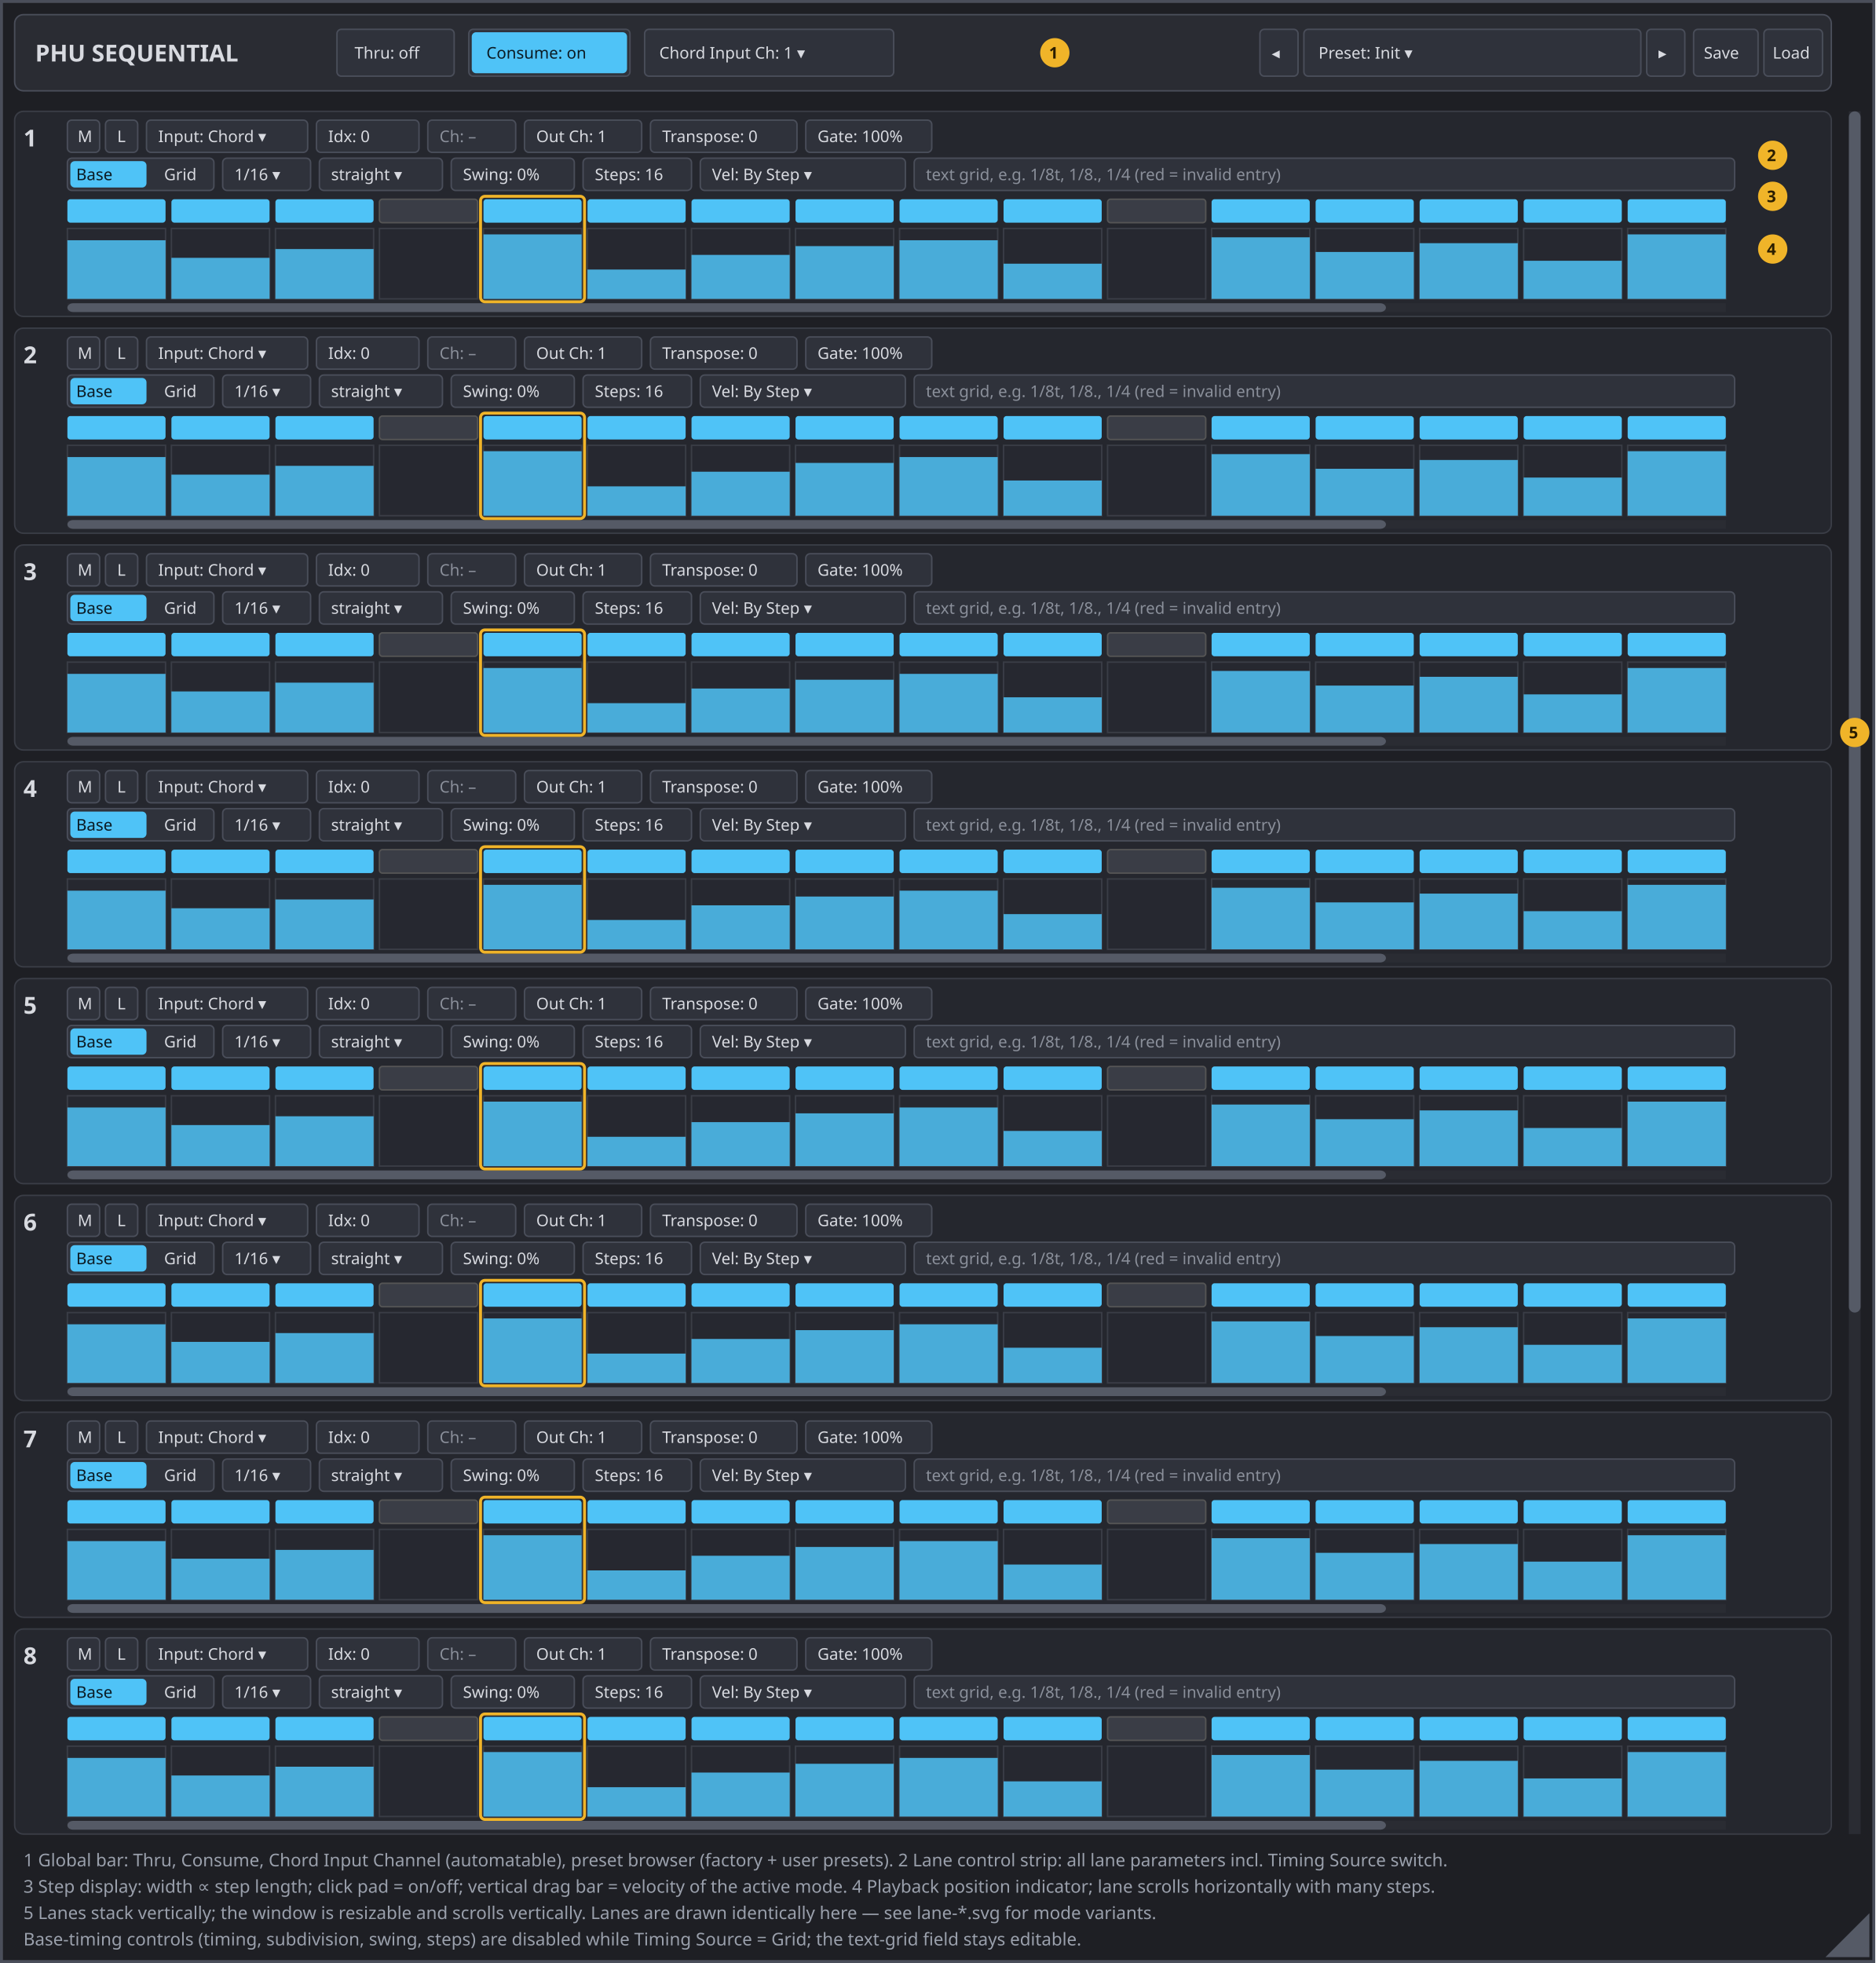
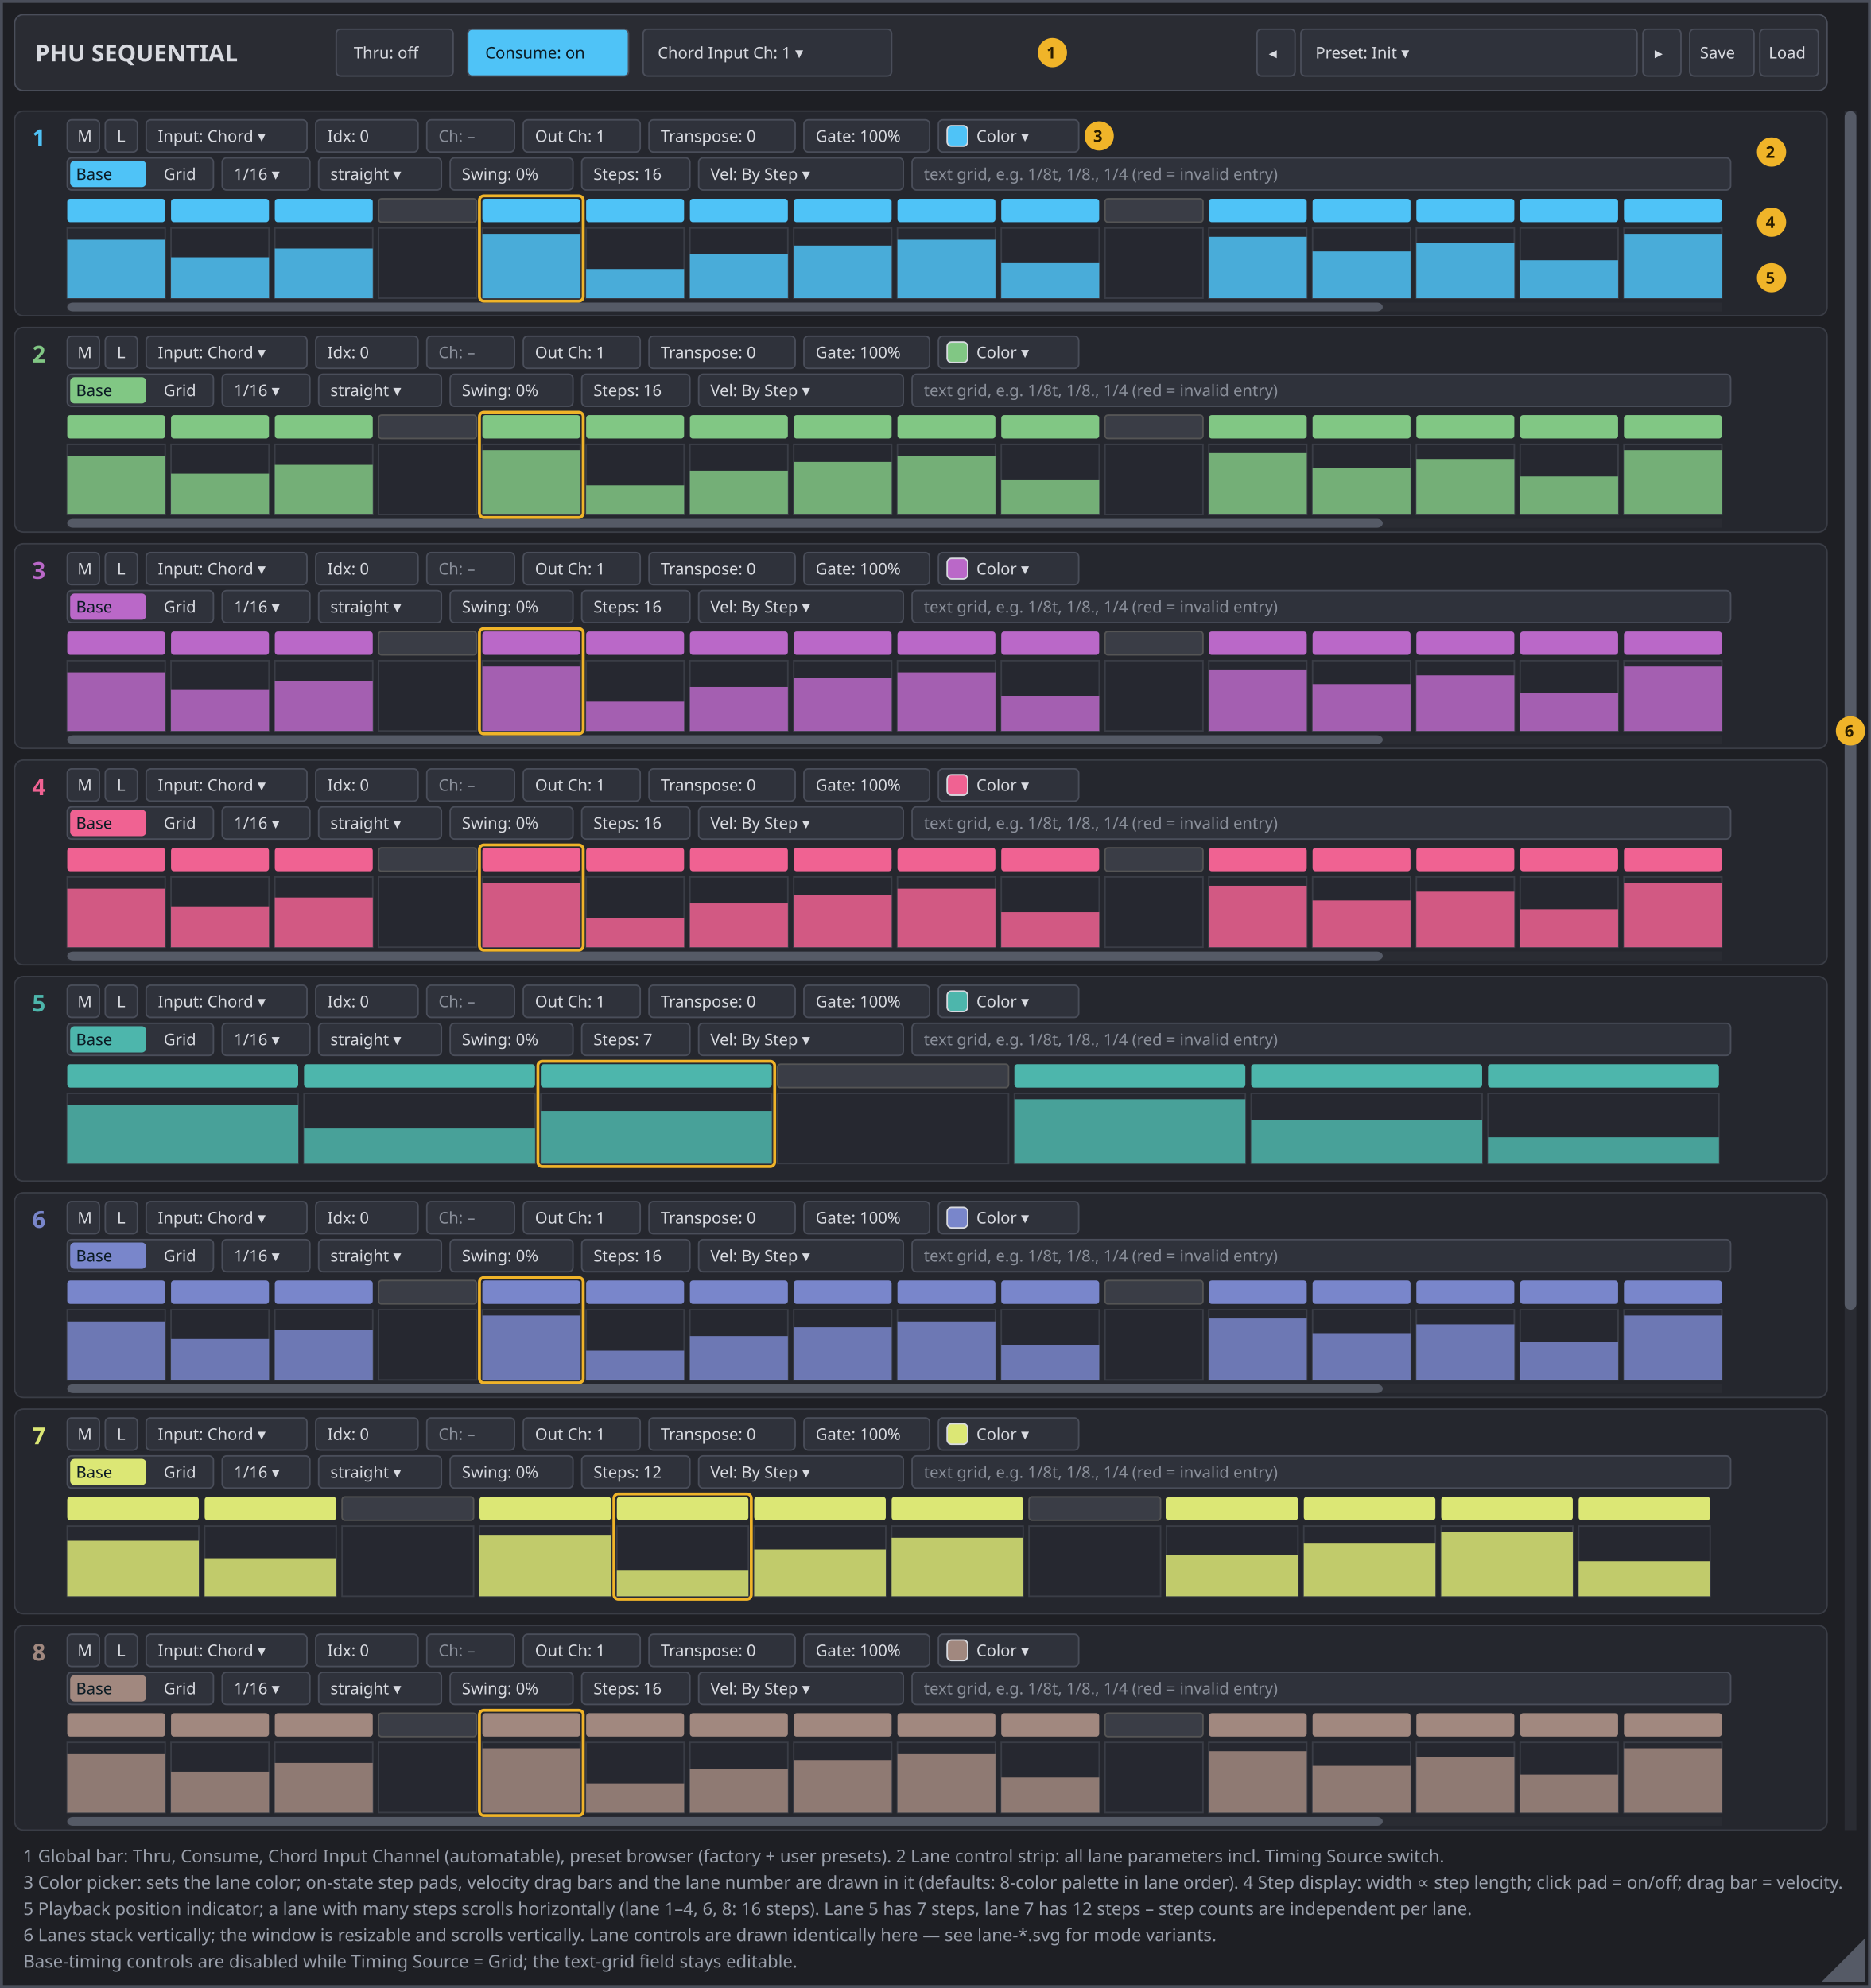
- <svg xmlns="http://www.w3.org/2000/svg" width="1280" height="1340" viewBox="0 0 1280 1340" font-family="sans-serif">
+ <svg xmlns="http://www.w3.org/2000/svg" width="1280" height="1360" viewBox="0 0 1280 1360" font-family="sans-serif">
  <style>
    .win{fill:#1e1f24;stroke:#4a4e5a;stroke-width:2} .gbar{fill:#2a2c33;stroke:#4a4e5a;rx:6}
    .lane{fill:#25272e;stroke:#3a3d46;rx:6}
    .ctl{fill:#2f323b;stroke:#4a4e5a;rx:3} .t{fill:#d8dae0;font-size:11px} .dim{fill:#8a8f9a;font-size:11px}
-     .h{fill:#d8dae0;font-size:16px;font-weight:bold}
-     .on{fill:#4fc3f7;rx:2} .off{fill:#3a3d46;stroke:#555;rx:2}
-     .trk{fill:#262830;stroke:#3a3d46} .bar{fill:#4fc3f7;opacity:.85}
-     .seg{fill:#4fc3f7;rx:3}
+     .h{fill:#d8dae0;font-size:16px;font-weight:bold} .hl{fill:currentColor;font-size:16px;font-weight:bold}
+     .on{fill:currentColor;rx:2} .off{fill:#3a3d46;stroke:#555;rx:2}
+     .trk{fill:#262830;stroke:#3a3d46} .bar{fill:currentColor;opacity:.85}
+     .seg{fill:currentColor;rx:3} .swatch{fill:currentColor;stroke:#d8dae0;rx:3}
    .sb{fill:#2a2c33} .thumb{fill:#555a66;rx:4}
    .mk{fill:#f0b429} .mkt{fill:#2a1d00;font-size:11px;font-weight:bold}
    .pos{fill:none;stroke:#f0b429;stroke-width:2;rx:3}
    .cap{fill:#9aa0ac;font-size:12px}
  </style>
  <defs>
-     <g id="lane">
-       <rect class="lane" width="1240" height="140" />
+     <g id="strip">
      <rect class="ctl" x="36" y="6" width="22" height="22" />
      <text class="t" x="43" y="21">M</text>
      <rect class="ctl" x="62" y="6" width="22" height="22" />
      <text class="t" x="70" y="21">L</text>
      <rect class="ctl" x="90" y="6" width="110" height="22" />
      <text class="t" x="98" y="21">Input: Chord ▾</text>
      <rect class="ctl" x="206" y="6" width="70" height="22" />
      <text class="t" x="214" y="21">Idx: 0</text>
      <rect class="ctl" x="282" y="6" width="60" height="22" />
      <text class="dim" x="290" y="21">Ch: –</text>
      <rect class="ctl" x="348" y="6" width="80" height="22" />
      <text class="t" x="356" y="21">Out Ch: 1</text>
      <rect class="ctl" x="434" y="6" width="100" height="22" />
      <text class="t" x="442" y="21">Transpose: 0</text>
      <rect class="ctl" x="540" y="6" width="86" height="22" />
      <text class="t" x="548" y="21">Gate: 100%</text>
+       <rect class="ctl" x="632" y="6" width="96" height="22" />
+       <rect class="swatch" x="638" y="10" width="14" height="14" />
+       <text class="t" x="658" y="21">Color ▾</text>
      <rect class="ctl" x="36" y="32" width="100" height="22" />
      <rect class="seg" x="38" y="34" width="52" height="18" />
      <text class="t" x="42" y="47" style="fill:#0b1b24">Base</text>
      <text class="t" x="102" y="47">Grid</text>
      <rect class="ctl" x="142" y="32" width="60" height="22" />
      <text class="t" x="150" y="47">1/16 ▾</text>
      <rect class="ctl" x="208" y="32" width="84" height="22" />
      <text class="t" x="216" y="47">straight ▾</text>
      <rect class="ctl" x="298" y="32" width="84" height="22" />
      <text class="t" x="306" y="47">Swing: 0%</text>
-       <rect class="ctl" x="388" y="32" width="74" height="22" />
-       <text class="t" x="396" y="47">Steps: 16</text>
      <rect class="ctl" x="468" y="32" width="140" height="22" />
      <text class="t" x="476" y="47">Vel: By Step ▾</text>
      <rect class="ctl" x="614" y="32" width="560" height="22" />
      <text class="dim" x="622" y="47">text grid, e.g. 1/8t, 1/8., 1/4  (red = invalid entry)</text>
+     </g>
+     <g id="steps16">
      <rect class="on" x="36" y="60" width="67" height="16" />
      <rect class="trk" x="36" y="80" width="67" height="48" />
      <rect class="bar" x="36" y="88" width="67" height="40" />
      <rect class="on" x="107" y="60" width="67" height="16" />
      <rect class="trk" x="107" y="80" width="67" height="48" />
      <rect class="bar" x="107" y="100" width="67" height="28" />
      <rect class="on" x="178" y="60" width="67" height="16" />
      <rect class="trk" x="178" y="80" width="67" height="48" />
      <rect class="bar" x="178" y="94" width="67" height="34" />
      <rect class="off" x="249" y="60" width="67" height="16" />
      <rect class="trk" x="249" y="80" width="67" height="48" />
      <rect class="on" x="320" y="60" width="67" height="16" />
      <rect class="trk" x="320" y="80" width="67" height="48" />
      <rect class="bar" x="320" y="84" width="67" height="44" />
      <rect class="on" x="391" y="60" width="67" height="16" />
      <rect class="trk" x="391" y="80" width="67" height="48" />
      <rect class="bar" x="391" y="108" width="67" height="20" />
      <rect class="on" x="462" y="60" width="67" height="16" />
      <rect class="trk" x="462" y="80" width="67" height="48" />
      <rect class="bar" x="462" y="98" width="67" height="30" />
      <rect class="on" x="533" y="60" width="67" height="16" />
      <rect class="trk" x="533" y="80" width="67" height="48" />
      <rect class="bar" x="533" y="92" width="67" height="36" />
      <rect class="on" x="604" y="60" width="67" height="16" />
      <rect class="trk" x="604" y="80" width="67" height="48" />
      <rect class="bar" x="604" y="88" width="67" height="40" />
      <rect class="on" x="675" y="60" width="67" height="16" />
      <rect class="trk" x="675" y="80" width="67" height="48" />
      <rect class="bar" x="675" y="104" width="67" height="24" />
      <rect class="off" x="746" y="60" width="67" height="16" />
      <rect class="trk" x="746" y="80" width="67" height="48" />
      <rect class="on" x="817" y="60" width="67" height="16" />
      <rect class="trk" x="817" y="80" width="67" height="48" />
      <rect class="bar" x="817" y="86" width="67" height="42" />
      <rect class="on" x="888" y="60" width="67" height="16" />
      <rect class="trk" x="888" y="80" width="67" height="48" />
      <rect class="bar" x="888" y="96" width="67" height="32" />
      <rect class="on" x="959" y="60" width="67" height="16" />
      <rect class="trk" x="959" y="80" width="67" height="48" />
      <rect class="bar" x="959" y="90" width="67" height="38" />
      <rect class="on" x="1030" y="60" width="67" height="16" />
      <rect class="trk" x="1030" y="80" width="67" height="48" />
      <rect class="bar" x="1030" y="102" width="67" height="26" />
      <rect class="on" x="1101" y="60" width="67" height="16" />
      <rect class="trk" x="1101" y="80" width="67" height="48" />
      <rect class="bar" x="1101" y="84" width="67" height="44" />
      <rect class="sb" x="36" y="131" width="1132" height="6" />
      <rect class="thumb" x="36" y="131" width="900" height="6" />
      <rect class="pos" x="318" y="58" width="71" height="72" />
    </g>
+     <g id="steps12">
+       <rect class="on" x="36" y="60" width="90" height="16" />
+       <rect class="trk" x="36" y="80" width="90" height="48" />
+       <rect class="bar" x="36" y="90" width="90" height="38" />
+       <rect class="on" x="130" y="60" width="90" height="16" />
+       <rect class="trk" x="130" y="80" width="90" height="48" />
+       <rect class="bar" x="130" y="102" width="90" height="26" />
+       <rect class="off" x="224" y="60" width="90" height="16" />
+       <rect class="trk" x="224" y="80" width="90" height="48" />
+       <rect class="on" x="318" y="60" width="90" height="16" />
+       <rect class="trk" x="318" y="80" width="90" height="48" />
+       <rect class="bar" x="318" y="86" width="90" height="42" />
+       <rect class="on" x="412" y="60" width="90" height="16" />
+       <rect class="trk" x="412" y="80" width="90" height="48" />
+       <rect class="bar" x="412" y="110" width="90" height="18" />
+       <rect class="on" x="506" y="60" width="90" height="16" />
+       <rect class="trk" x="506" y="80" width="90" height="48" />
+       <rect class="bar" x="506" y="96" width="90" height="32" />
+       <rect class="on" x="600" y="60" width="90" height="16" />
+       <rect class="trk" x="600" y="80" width="90" height="48" />
+       <rect class="bar" x="600" y="88" width="90" height="40" />
+       <rect class="off" x="694" y="60" width="90" height="16" />
+       <rect class="trk" x="694" y="80" width="90" height="48" />
+       <rect class="on" x="788" y="60" width="90" height="16" />
+       <rect class="trk" x="788" y="80" width="90" height="48" />
+       <rect class="bar" x="788" y="100" width="90" height="28" />
+       <rect class="on" x="882" y="60" width="90" height="16" />
+       <rect class="trk" x="882" y="80" width="90" height="48" />
+       <rect class="bar" x="882" y="92" width="90" height="36" />
+       <rect class="on" x="976" y="60" width="90" height="16" />
+       <rect class="trk" x="976" y="80" width="90" height="48" />
+       <rect class="bar" x="976" y="84" width="90" height="44" />
+       <rect class="on" x="1070" y="60" width="90" height="16" />
+       <rect class="trk" x="1070" y="80" width="90" height="48" />
+       <rect class="bar" x="1070" y="104" width="90" height="24" />
+       <rect class="pos" x="410" y="58" width="94" height="72" />
+     </g>
+     <g id="steps7">
+       <rect class="on" x="36" y="60" width="158" height="16" />
+       <rect class="trk" x="36" y="80" width="158" height="48" />
+       <rect class="bar" x="36" y="88" width="158" height="40" />
+       <rect class="on" x="198" y="60" width="158" height="16" />
+       <rect class="trk" x="198" y="80" width="158" height="48" />
+       <rect class="bar" x="198" y="104" width="158" height="24" />
+       <rect class="on" x="360" y="60" width="158" height="16" />
+       <rect class="trk" x="360" y="80" width="158" height="48" />
+       <rect class="bar" x="360" y="92" width="158" height="36" />
+       <rect class="off" x="522" y="60" width="158" height="16" />
+       <rect class="trk" x="522" y="80" width="158" height="48" />
+       <rect class="on" x="684" y="60" width="158" height="16" />
+       <rect class="trk" x="684" y="80" width="158" height="48" />
+       <rect class="bar" x="684" y="84" width="158" height="44" />
+       <rect class="on" x="846" y="60" width="158" height="16" />
+       <rect class="trk" x="846" y="80" width="158" height="48" />
+       <rect class="bar" x="846" y="98" width="158" height="30" />
+       <rect class="on" x="1008" y="60" width="158" height="16" />
+       <rect class="trk" x="1008" y="80" width="158" height="48" />
+       <rect class="bar" x="1008" y="110" width="158" height="18" />
+       <rect class="pos" x="358" y="58" width="162" height="72" />
+     </g>
  </defs>
-   <rect class="win" x="1" y="1" width="1278" height="1338" />
+   <rect class="win" x="1" y="1" width="1278" height="1358" />
  <rect class="gbar" x="10" y="10" width="1240" height="52" />
  <text class="h" x="24" y="42">PHU SEQUENTIAL</text>
  <rect class="ctl" x="230" y="20" width="80" height="32" />
  <text class="t" x="242" y="40">Thru: off</text>
-   <rect class="ctl" x="320" y="20" width="110" height="32" />
-   <rect class="seg" x="322" y="22" width="106" height="28" />
+   <rect class="ctl" x="320" y="20" width="110" height="32" style="fill:#4fc3f7" />
  <text class="t" x="332" y="40" style="fill:#0b1b24">Consume: on</text>
  <rect class="ctl" x="440" y="20" width="170" height="32" />
  <text class="t" x="450" y="40">Chord Input Ch: 1 ▾</text>
  <rect class="ctl" x="860" y="20" width="26" height="32" />
  <text class="t" x="868" y="40">◂</text>
  <rect class="ctl" x="890" y="20" width="230" height="32" />
  <text class="t" x="900" y="40">Preset: Init ▾</text>
  <rect class="ctl" x="1124" y="20" width="26" height="32" />
  <text class="t" x="1132" y="40">▸</text>
  <rect class="ctl" x="1156" y="20" width="44" height="32" />
  <text class="t" x="1163" y="40">Save</text>
  <rect class="ctl" x="1204" y="20" width="40" height="32" />
  <text class="t" x="1210" y="40">Load</text>
-   <use href="#lane" x="10" y="76" />
-   <text class="h" x="16" y="100">1</text>
-   <use href="#lane" x="10" y="224" />
-   <text class="h" x="16" y="248">2</text>
-   <use href="#lane" x="10" y="372" />
-   <text class="h" x="16" y="396">3</text>
-   <use href="#lane" x="10" y="520" />
-   <text class="h" x="16" y="544">4</text>
-   <use href="#lane" x="10" y="668" />
-   <text class="h" x="16" y="692">5</text>
-   <use href="#lane" x="10" y="816" />
-   <text class="h" x="16" y="840">6</text>
-   <use href="#lane" x="10" y="964" />
-   <text class="h" x="16" y="988">7</text>
-   <use href="#lane" x="10" y="1112" />
-   <text class="h" x="16" y="1136">8</text>
+   <g transform="translate(10,76)" color="#4fc3f7">
+     <rect class="lane" width="1240" height="140" />
+     <text class="hl" x="12" y="24">1</text>
+     <use href="#strip" />
+     <rect class="ctl" x="388" y="32" width="74" height="22" />
+     <text class="t" x="396" y="47">Steps: 16</text>
+     <use href="#steps16" />
+   </g>
+   <g transform="translate(10,224)" color="#81c784">
+     <rect class="lane" width="1240" height="140" />
+     <text class="hl" x="12" y="24">2</text>
+     <use href="#strip" />
+     <rect class="ctl" x="388" y="32" width="74" height="22" />
+     <text class="t" x="396" y="47">Steps: 16</text>
+     <use href="#steps16" />
+   </g>
+   <g transform="translate(10,372)" color="#ba68c8">
+     <rect class="lane" width="1240" height="140" />
+     <text class="hl" x="12" y="24">3</text>
+     <use href="#strip" />
+     <rect class="ctl" x="388" y="32" width="74" height="22" />
+     <text class="t" x="396" y="47">Steps: 16</text>
+     <use href="#steps16" />
+   </g>
+   <g transform="translate(10,520)" color="#f06292">
+     <rect class="lane" width="1240" height="140" />
+     <text class="hl" x="12" y="24">4</text>
+     <use href="#strip" />
+     <rect class="ctl" x="388" y="32" width="74" height="22" />
+     <text class="t" x="396" y="47">Steps: 16</text>
+     <use href="#steps16" />
+   </g>
+   <g transform="translate(10,668)" color="#4db6ac">
+     <rect class="lane" width="1240" height="140" />
+     <text class="hl" x="12" y="24">5</text>
+     <use href="#strip" />
+     <rect class="ctl" x="388" y="32" width="74" height="22" />
+     <text class="t" x="396" y="47">Steps: 7</text>
+     <use href="#steps7" />
+   </g>
+   <g transform="translate(10,816)" color="#7986cb">
+     <rect class="lane" width="1240" height="140" />
+     <text class="hl" x="12" y="24">6</text>
+     <use href="#strip" />
+     <rect class="ctl" x="388" y="32" width="74" height="22" />
+     <text class="t" x="396" y="47">Steps: 16</text>
+     <use href="#steps16" />
+   </g>
+   <g transform="translate(10,964)" color="#dce775">
+     <rect class="lane" width="1240" height="140" />
+     <text class="hl" x="12" y="24">7</text>
+     <use href="#strip" />
+     <rect class="ctl" x="388" y="32" width="74" height="22" />
+     <text class="t" x="396" y="47">Steps: 12</text>
+     <use href="#steps12" />
+   </g>
+   <g transform="translate(10,1112)" color="#a1887f">
+     <rect class="lane" width="1240" height="140" />
+     <text class="hl" x="12" y="24">8</text>
+     <use href="#strip" />
+     <rect class="ctl" x="388" y="32" width="74" height="22" />
+     <text class="t" x="396" y="47">Steps: 16</text>
+     <use href="#steps16" />
+   </g>
  <rect class="sb" x="1262" y="76" width="8" height="1176" />
  <rect class="thumb" x="1262" y="76" width="8" height="820" />
-   <polygon points="1276,1306 1276,1336 1246,1336" fill="#555a66" />
+   <polygon points="1276,1326 1276,1356 1246,1356" fill="#555a66" />
  <circle class="mk" cx="720" cy="36" r="10" />
  <text class="mkt" x="716" y="40">1</text>
-   <circle class="mk" cx="1210" cy="106" r="10" />
-   <text class="mkt" x="1206" y="110">2</text>
-   <circle class="mk" cx="1210" cy="134" r="10" />
-   <text class="mkt" x="1206" y="138">3</text>
-   <circle class="mk" cx="1210" cy="170" r="10" />
-   <text class="mkt" x="1206" y="174">4</text>
+   <circle class="mk" cx="1212" cy="104" r="10" />
+   <text class="mkt" x="1208" y="108">2</text>
+   <circle class="mk" cx="752" cy="93" r="10" />
+   <text class="mkt" x="748" y="97">3</text>
+   <circle class="mk" cx="1212" cy="152" r="10" />
+   <text class="mkt" x="1208" y="156">4</text>
+   <circle class="mk" cx="1212" cy="190" r="10" />
+   <text class="mkt" x="1208" y="194">5</text>
  <circle class="mk" cx="1266" cy="500" r="10" />
-   <text class="mkt" x="1262" y="504">5</text>
+   <text class="mkt" x="1262" y="504">6</text>
  <text class="cap" x="16" y="1274">1 Global bar: Thru, Consume, Chord Input Channel (automatable), preset browser (factory + user presets).  2 Lane control strip: all lane parameters incl. Timing Source switch.</text>
-   <text class="cap" x="16" y="1292">3 Step display: width ∝ step length; click pad = on/off; vertical drag bar = velocity of the active mode.  4 Playback position indicator; lane scrolls horizontally with many steps.</text>
-   <text class="cap" x="16" y="1310">5 Lanes stack vertically; the window is resizable and scrolls vertically. Lanes are drawn identically here — see lane-*.svg for mode variants.</text>
-   <text class="cap" x="16" y="1328">Base-timing controls (timing, subdivision, swing, steps) are disabled while Timing Source = Grid; the text-grid field stays editable.</text>
+   <text class="cap" x="16" y="1292">3 Color picker: sets the lane color; on-state step pads, velocity drag bars and the lane number are drawn in it (defaults: 8-color palette in lane order).  4 Step display: width ∝ step length; click pad = on/off; drag bar = velocity.</text>
+   <text class="cap" x="16" y="1310">5 Playback position indicator; a lane with many steps scrolls horizontally (lane 1–4, 6, 8: 16 steps).  Lane 5 has 7 steps, lane 7 has 12 steps – step counts are independent per lane.</text>
+   <text class="cap" x="16" y="1328">6 Lanes stack vertically; the window is resizable and scrolls vertically. Lane controls are drawn identically here — see lane-*.svg for mode variants.</text>
+   <text class="cap" x="16" y="1346">Base-timing controls are disabled while Timing Source = Grid; the text-grid field stays editable.</text>
</svg>
